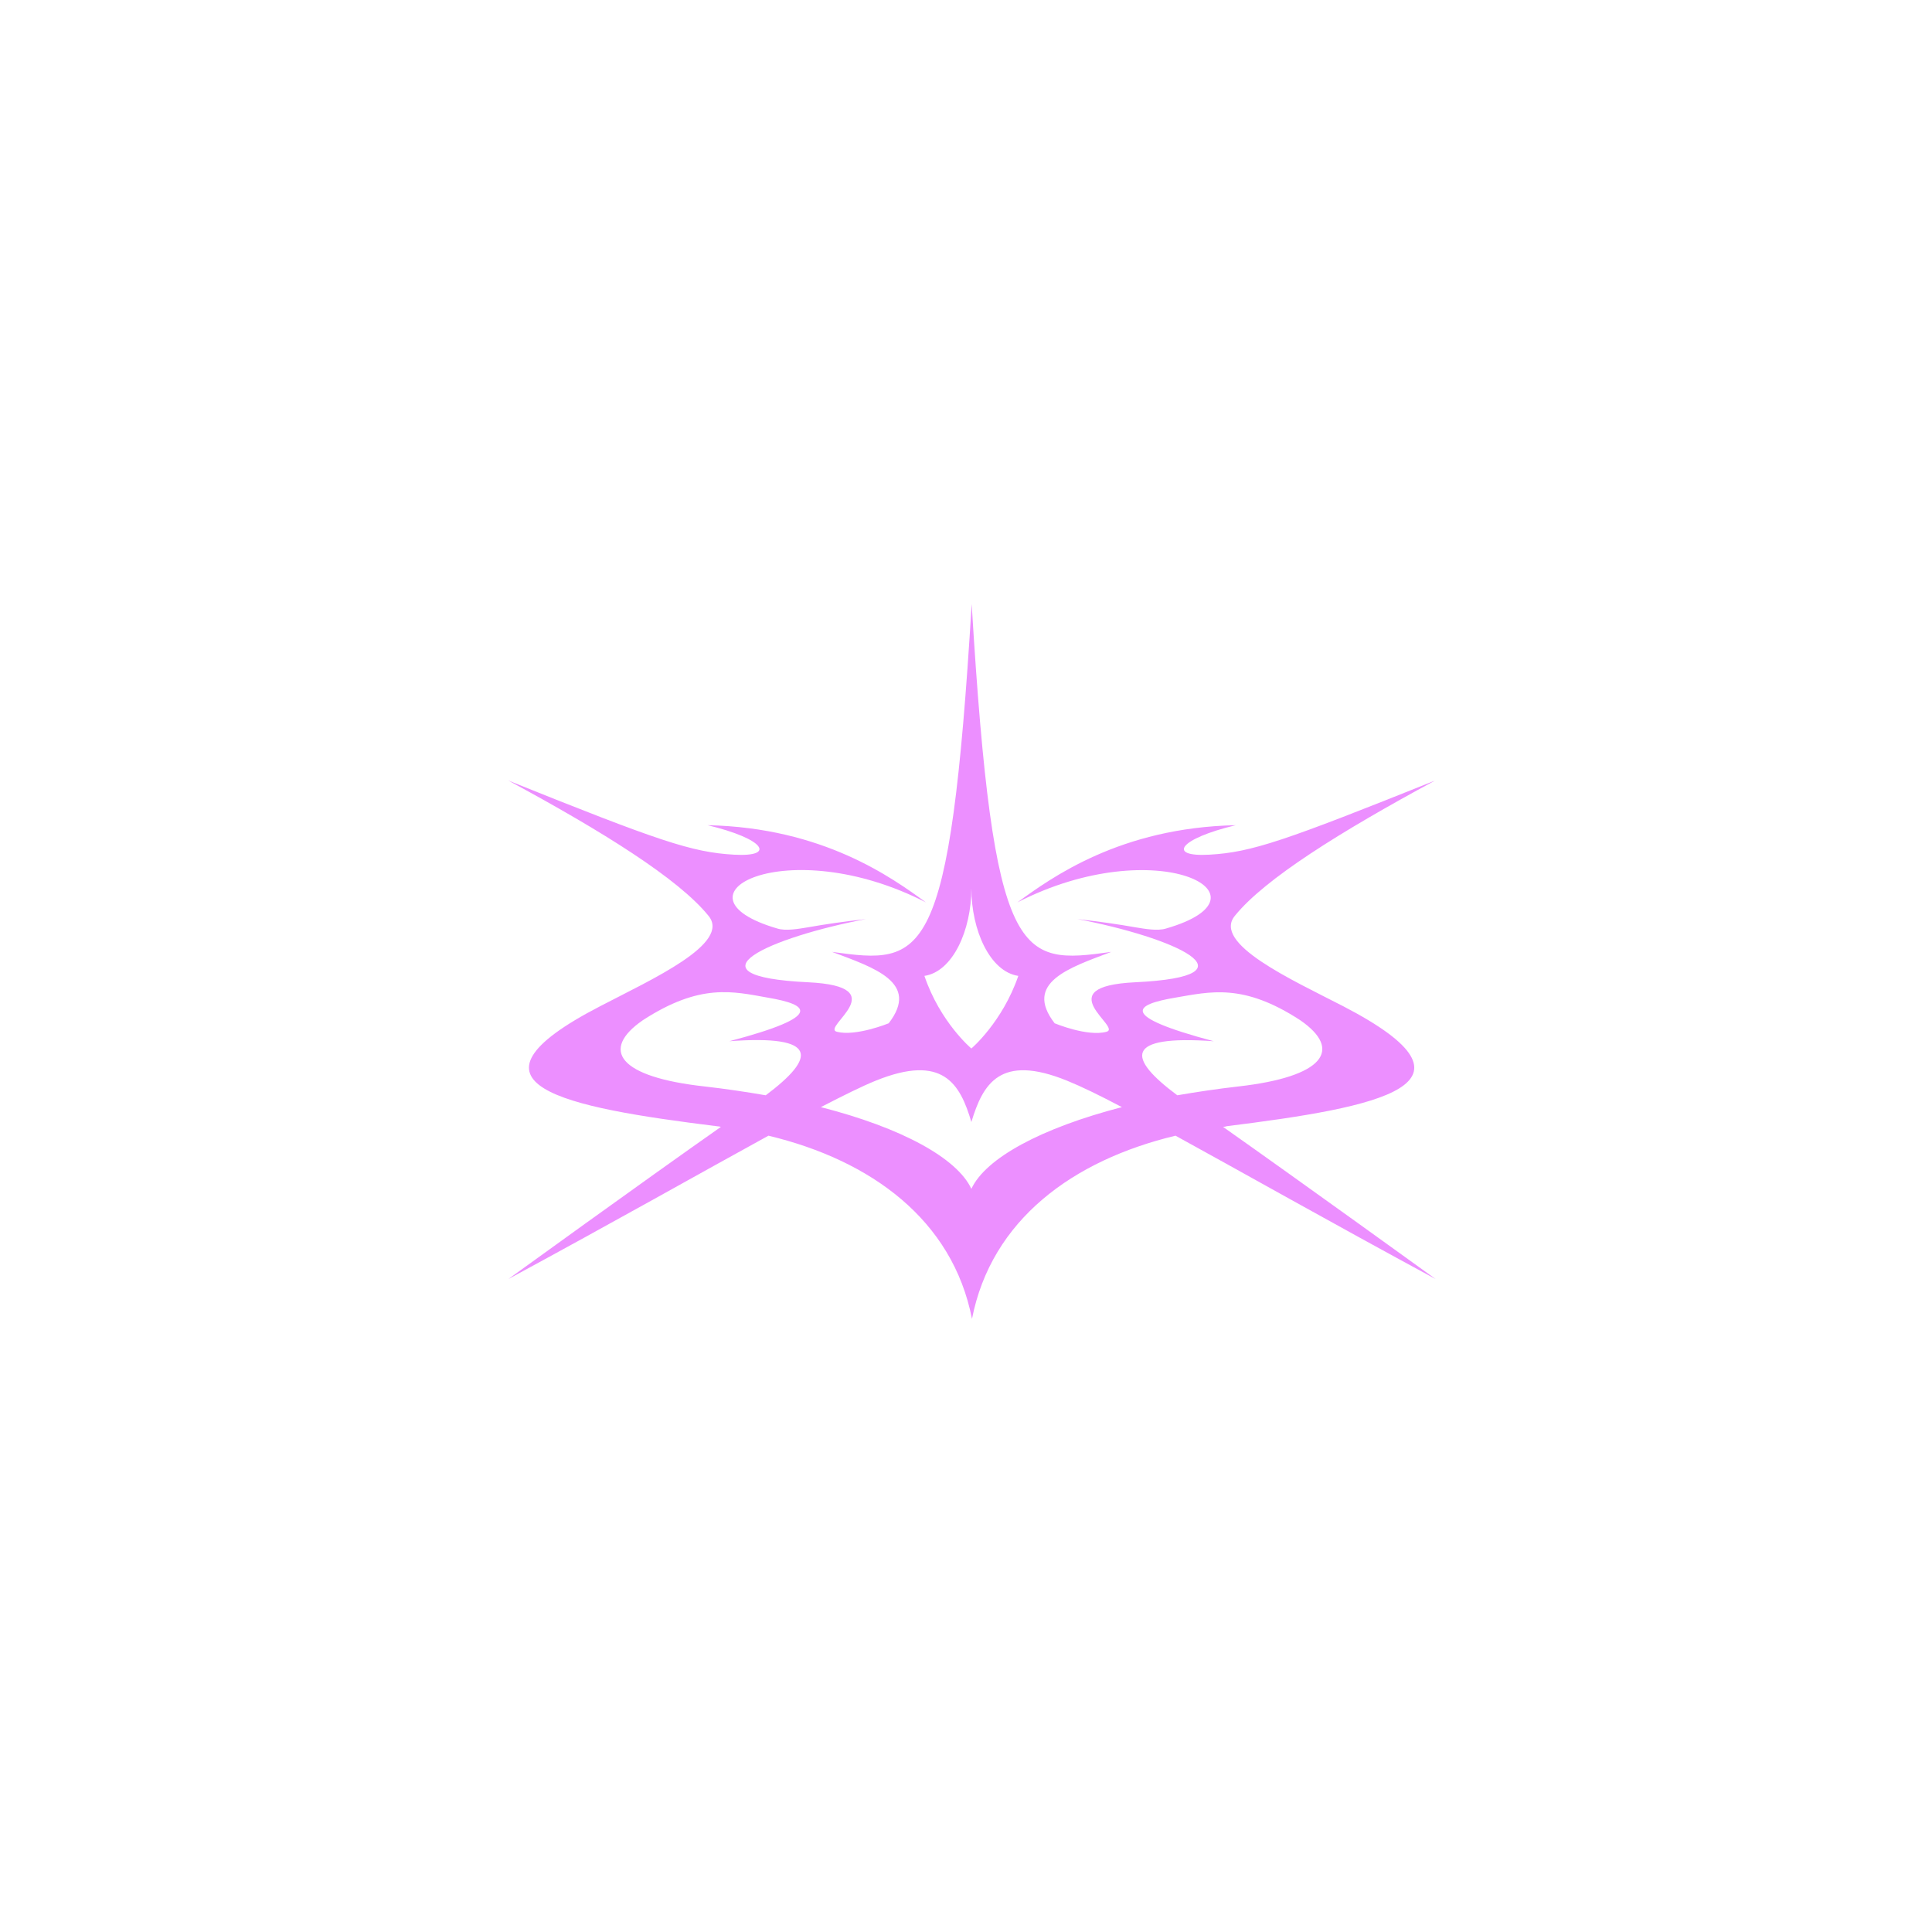
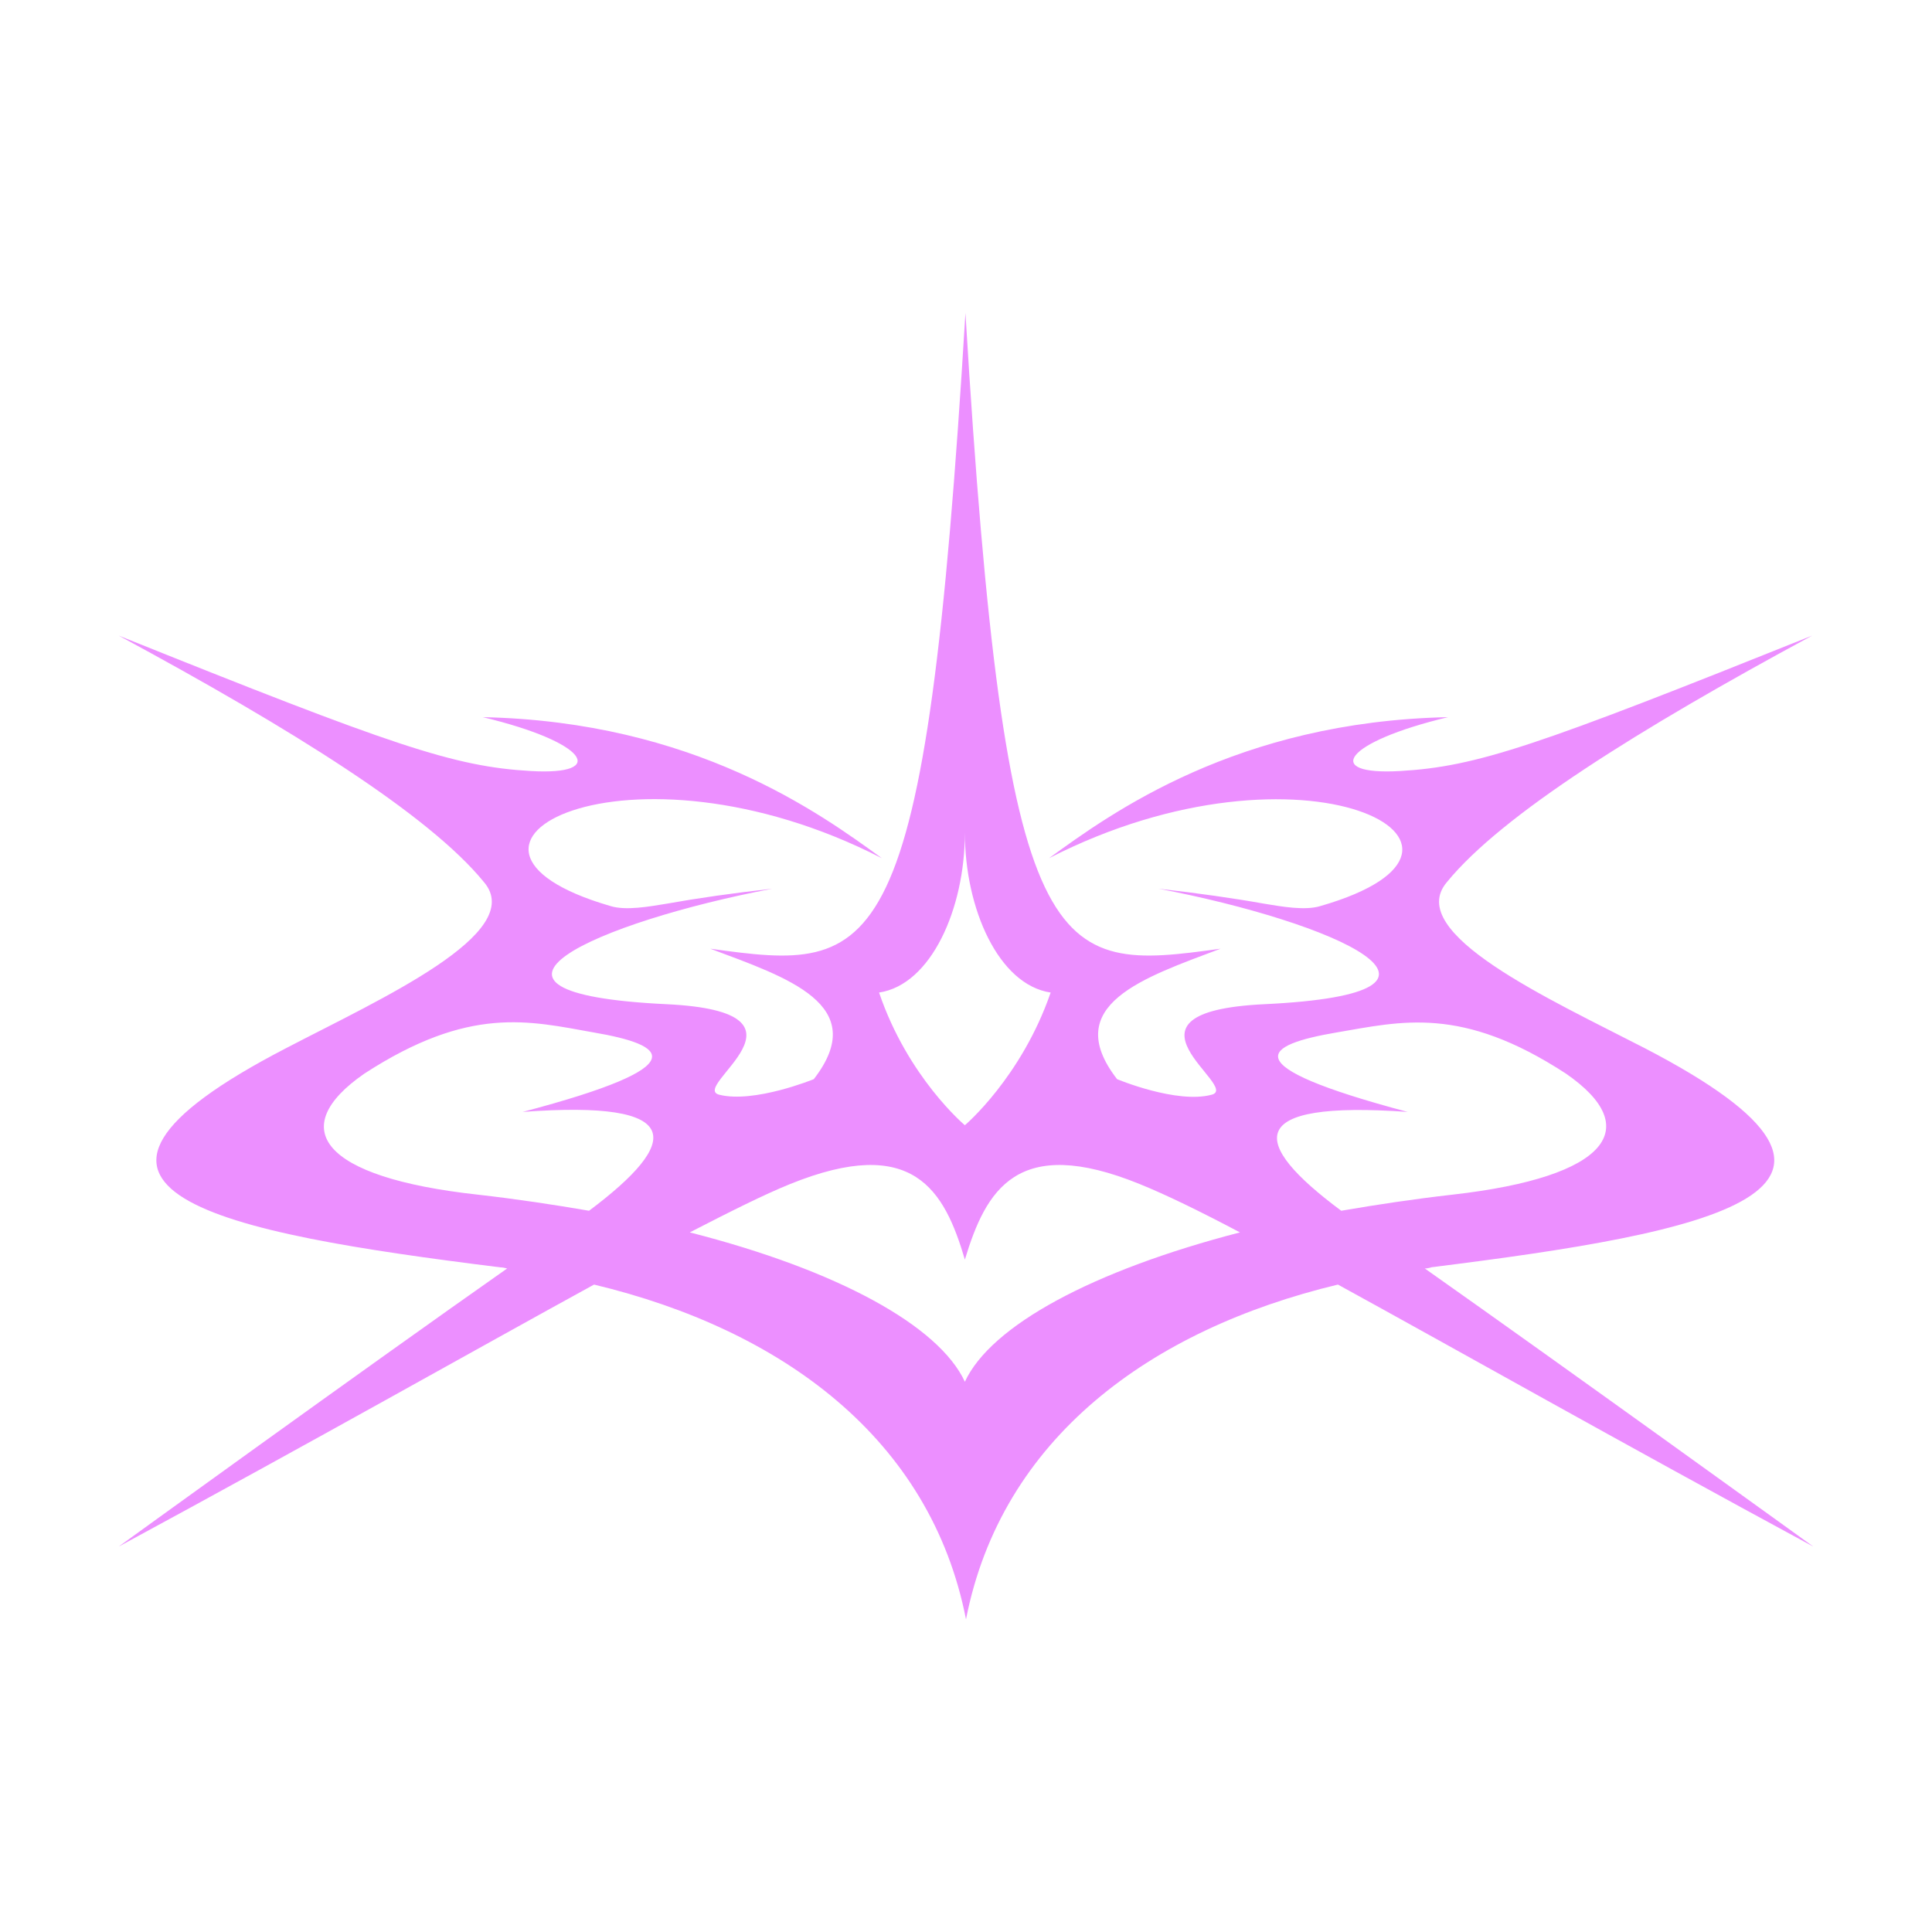
- <svg xmlns="http://www.w3.org/2000/svg" width="100" height="100" viewBox="0 0 100 100" fill="none">
+ <svg xmlns="http://www.w3.org/2000/svg" width="100%" height="100%" viewBox="22.95 22.40 54.72 54.72" fill="none">
  <path d="M63.462 58.296C71.425 57.305 77.351 56.141 69.528 52.084C66.879 50.716 62.694 48.829 63.932 47.383C65.484 45.48 69.356 43.059 74.278 40.401C66.472 43.53 64.794 44.112 62.6 44.238C60.405 44.364 61.001 43.42 63.963 42.712C57.975 42.838 54.417 45.433 52.661 46.707C59.872 43.011 66.236 46.361 60.358 48.059C59.919 48.2 59.245 48.075 58.759 47.996C57.881 47.839 56.878 47.697 55.765 47.571C60.718 48.515 65.311 50.528 58.759 50.842C54.181 51.062 58.116 53.185 57.27 53.405C56.282 53.673 54.589 52.965 54.589 52.965C52.959 50.858 55.357 50.087 57.52 49.27C52.755 49.93 51.423 49.962 50.294 31.265C49.165 49.962 47.833 49.93 43.067 49.27C45.246 50.087 47.629 50.858 45.999 52.965C45.999 52.965 44.306 53.657 43.318 53.405C42.472 53.185 46.406 51.062 41.829 50.842C35.276 50.528 39.869 48.515 44.823 47.571C43.694 47.697 42.707 47.839 41.829 47.996C41.343 48.075 40.669 48.2 40.23 48.059C34.351 46.345 40.716 43.011 47.927 46.707C46.171 45.433 42.613 42.838 36.624 42.712C39.587 43.42 40.183 44.364 37.988 44.238C35.794 44.112 34.101 43.53 26.31 40.401C31.232 43.059 35.104 45.48 36.656 47.383C37.894 48.829 33.709 50.701 31.059 52.084C23.221 56.141 29.163 57.305 37.126 58.296C37.189 58.296 37.251 58.311 37.314 58.327C33.348 61.11 26.31 66.205 26.31 66.205C31.89 63.186 36.389 60.639 39.775 58.783C45.09 60.057 49.306 63.139 50.31 68.265C51.313 63.139 55.53 60.057 60.844 58.783C64.23 60.639 68.729 63.186 74.31 66.205C74.31 66.205 67.255 61.11 63.305 58.327C63.368 58.327 63.43 58.311 63.493 58.296H63.462ZM39.634 56.692C38.631 56.519 37.581 56.361 36.483 56.236C32.031 55.748 31.044 54.349 33.27 52.808C36.248 50.874 37.925 51.314 39.775 51.644C41.797 51.99 42.769 52.572 37.753 53.893C42.409 53.547 42.236 54.742 39.634 56.692ZM50.278 45.983C50.278 48.138 51.234 50.292 52.708 50.512C51.877 52.918 50.278 54.27 50.278 54.27C50.278 54.27 48.664 52.918 47.848 50.512C49.322 50.292 50.278 48.138 50.278 45.983ZM50.278 61.535C49.541 59.947 46.673 58.374 42.487 57.305C43.647 56.707 44.588 56.236 45.325 55.937C48.82 54.522 49.698 56.11 50.278 58.075C50.874 56.11 51.752 54.522 55.232 55.937C55.969 56.236 56.909 56.692 58.069 57.305C53.884 58.39 51.015 59.947 50.278 61.535ZM62.819 53.893C57.787 52.556 58.775 51.99 60.797 51.644C62.647 51.33 64.34 50.874 67.302 52.808C69.513 54.333 68.541 55.733 64.089 56.236C62.992 56.361 61.941 56.519 60.938 56.692C58.336 54.758 58.163 53.562 62.819 53.893Z" fill="#EC8FFF" />
</svg>
